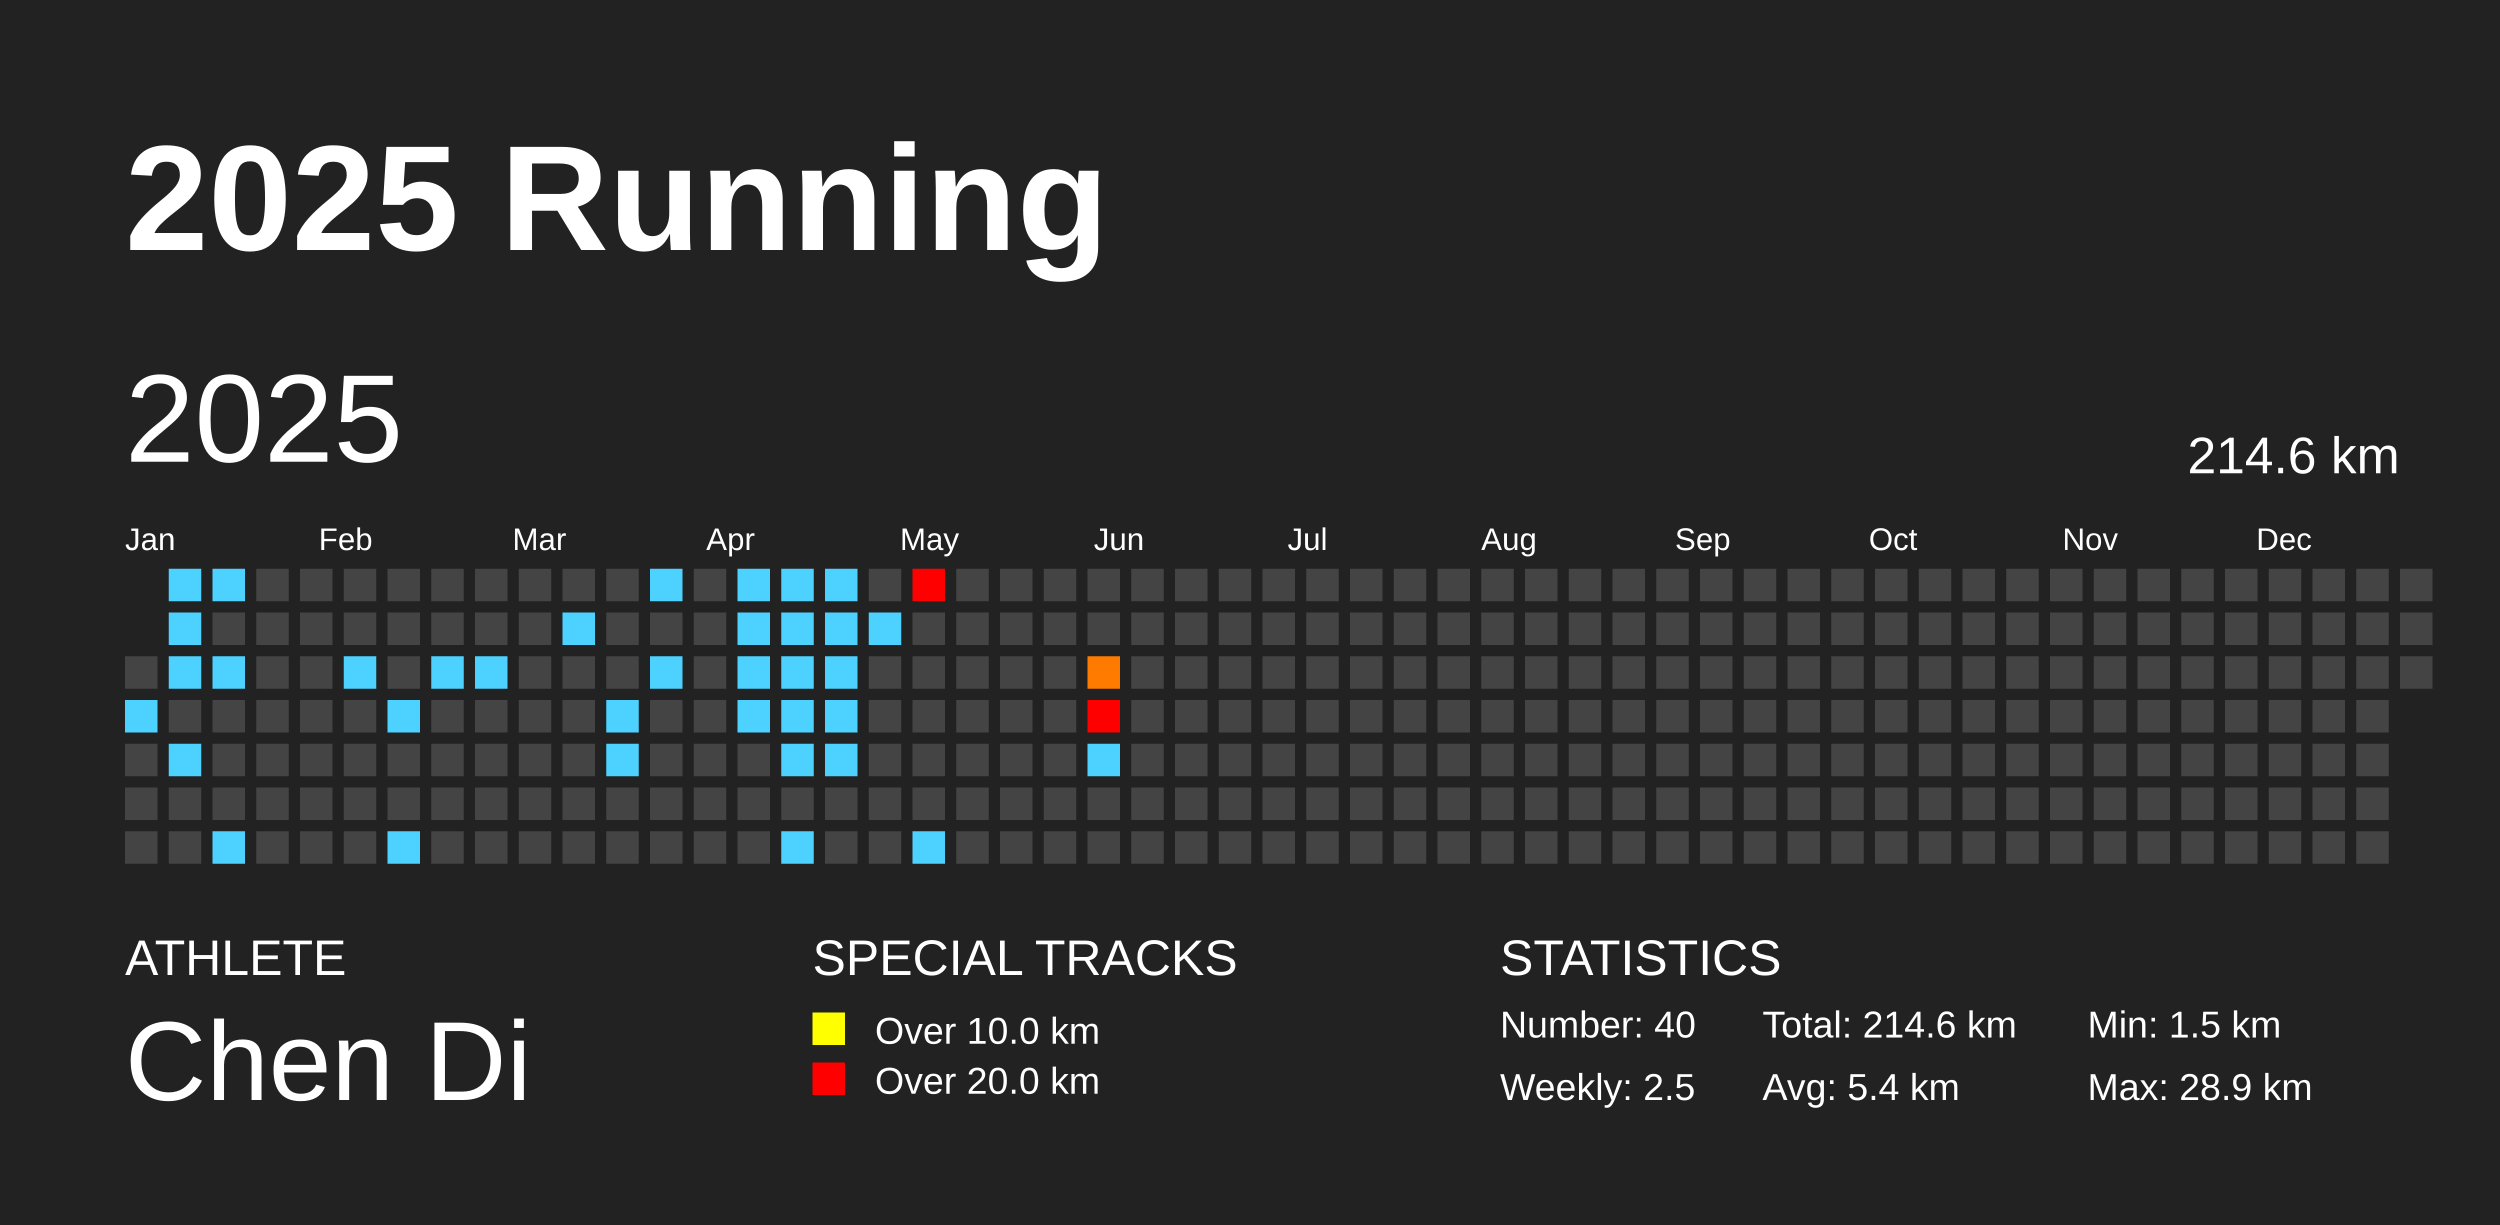
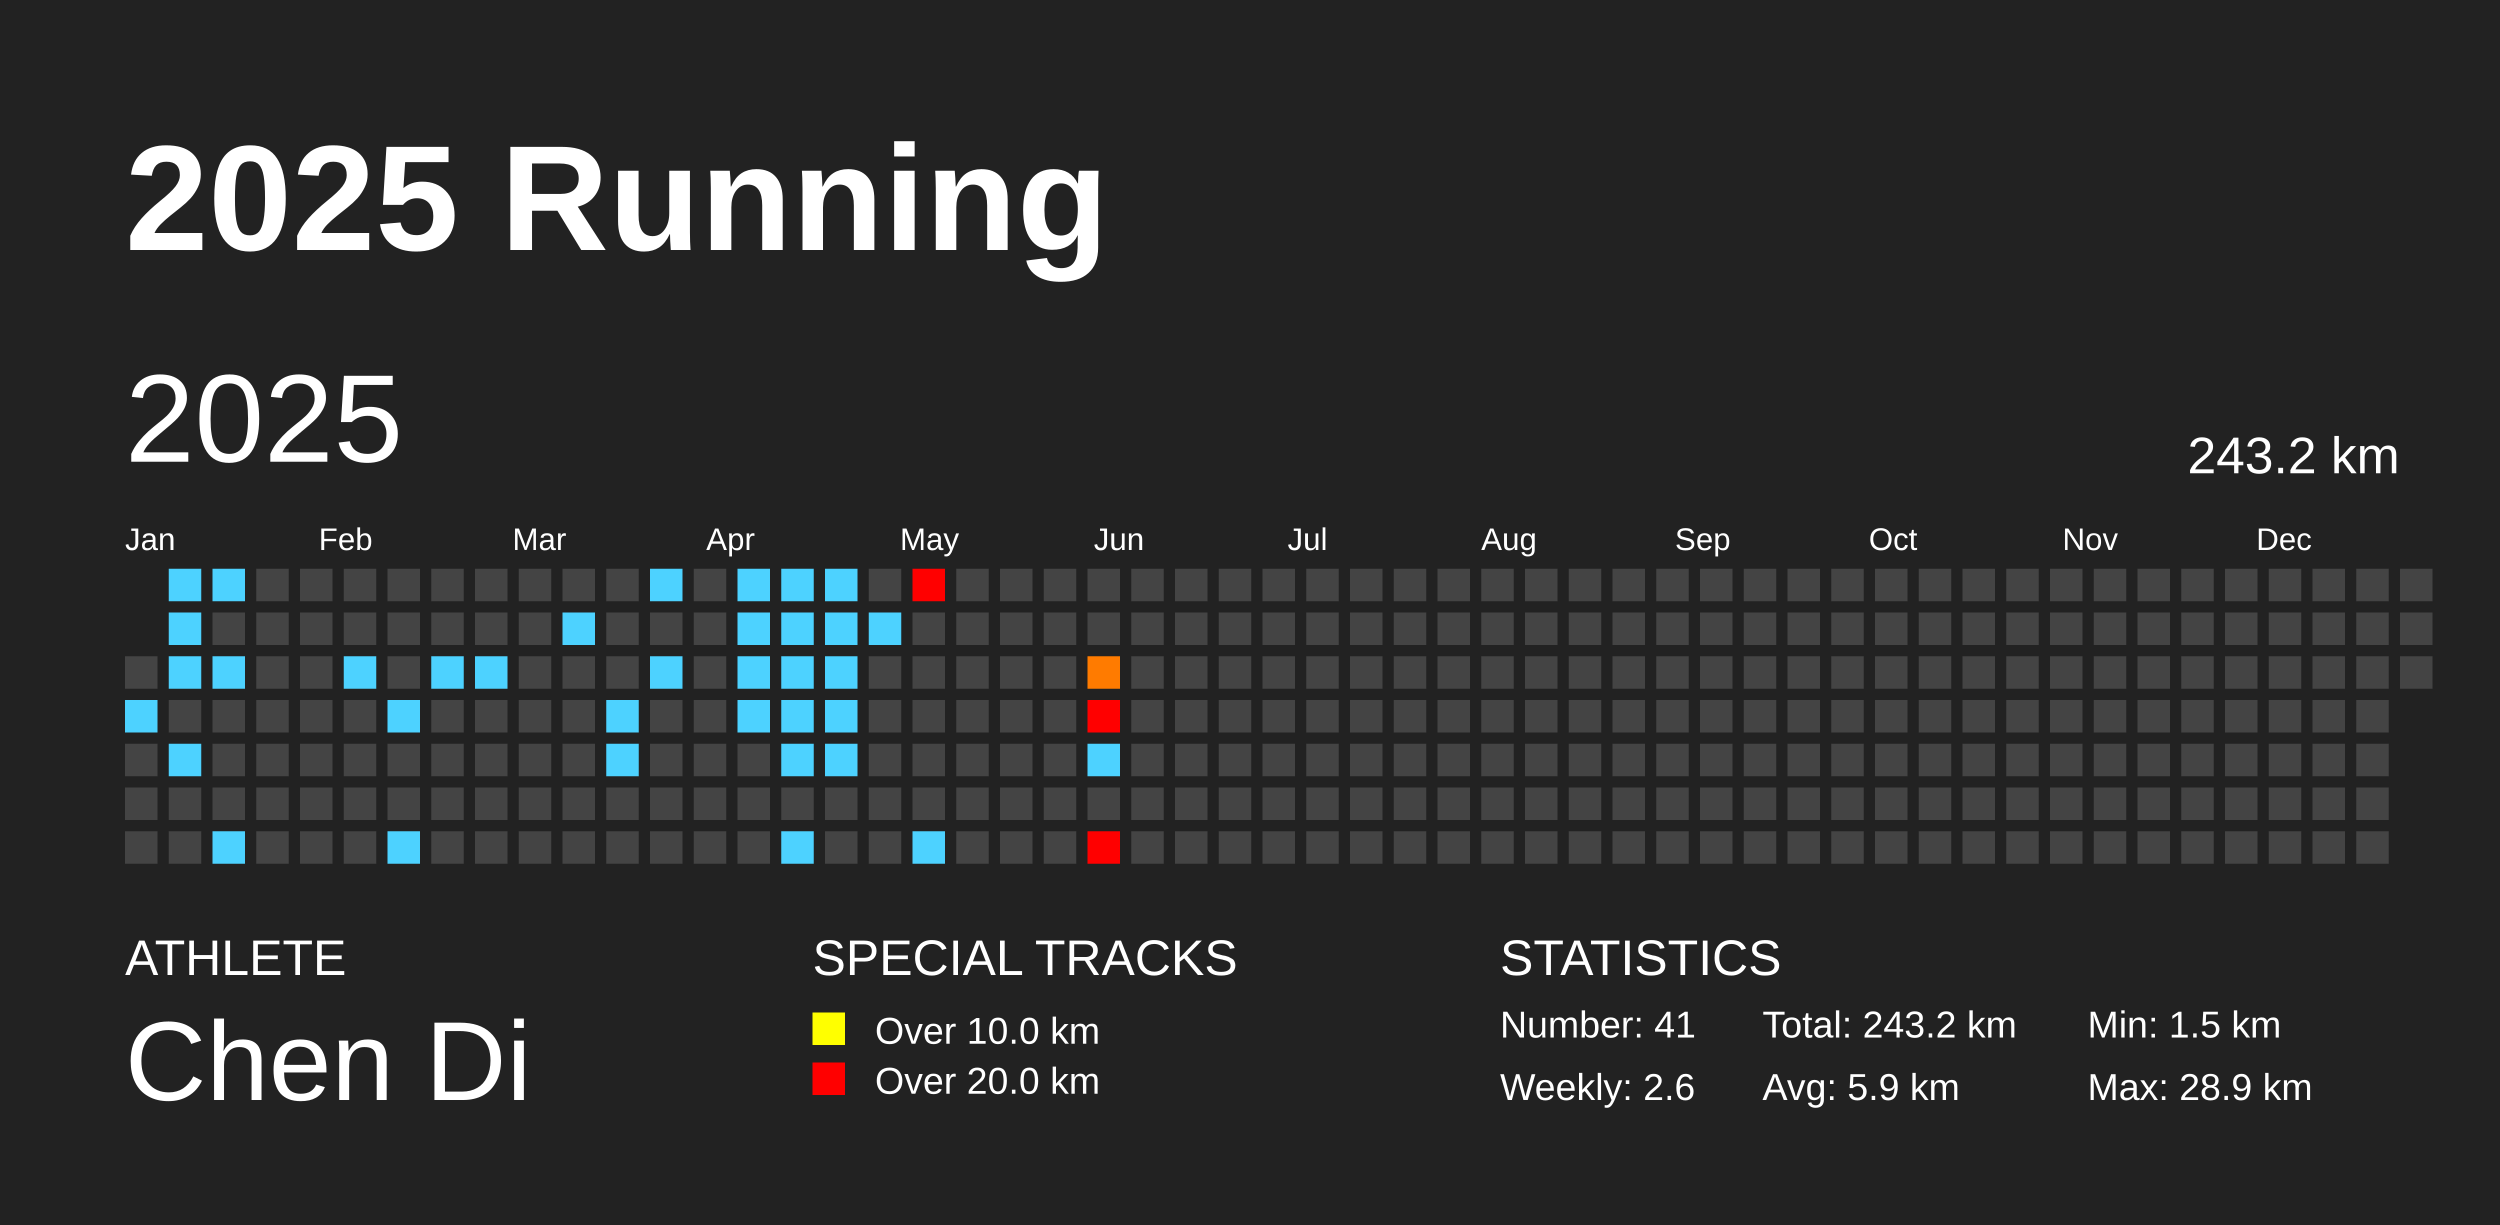
<svg xmlns="http://www.w3.org/2000/svg" baseProfile="full" height="98mm" version="1.1" viewBox="0,0,200,98" width="200mm">
  <defs />
  <rect fill="#222222" height="98" width="200" x="0" y="0" />
  <text fill="#FFFFFF" style="font-size:12px; font-family:Arial; font-weight:bold;" x="10" y="20">2025 Running</text>
  <text fill="#FFFFFF" style="font-size:4px; font-family:Arial" x="10" y="78">ATHLETE</text>
  <text fill="#FFFFFF" style="font-size:9px; font-family:Arial" x="10" y="88">Chen Di</text>
  <text fill="#FFFFFF" style="font-size:4px; font-family:Arial" x="65" y="78">SPECIAL TRACKS</text>
  <rect fill="yellow" height="2.6" width="2.6" x="65" y="81" />
  <text fill="#FFFFFF" style="font-size:3px; font-family:Arial" x="70" y="83.5">Over 10.0 km</text>
  <rect fill="red" height="2.6" width="2.6" x="65" y="85" />
  <text fill="#FFFFFF" style="font-size:3px; font-family:Arial" x="70" y="87.5">Over 20.0 km</text>
  <text fill="#FFFFFF" style="font-size:4px; font-family:Arial" x="120" y="78">STATISTICS</text>
-   <text fill="#FFFFFF" style="font-size:3px; font-family:Arial" x="120" y="83">Number: 40</text>
-   <text fill="#FFFFFF" style="font-size:3px; font-family:Arial" x="120" y="88">Weekly: 2.5</text>
-   <text fill="#FFFFFF" style="font-size:3px; font-family:Arial" x="141" y="83">Total: 214.6 km</text>
-   <text fill="#FFFFFF" style="font-size:3px; font-family:Arial" x="141" y="88">Avg: 5.4 km</text>
+   <text fill="#FFFFFF" style="font-size:3px; font-family:Arial" x="120" y="83">Number: 41</text>
+   <text fill="#FFFFFF" style="font-size:3px; font-family:Arial" x="120" y="88">Weekly: 2.6</text>
+   <text fill="#FFFFFF" style="font-size:3px; font-family:Arial" x="141" y="83">Total: 243.2 km</text>
+   <text fill="#FFFFFF" style="font-size:3px; font-family:Arial" x="141" y="88">Avg: 5.9 km</text>
  <text fill="#FFFFFF" style="font-size:3px; font-family:Arial" x="167" y="83">Min: 1.5 km</text>
  <text fill="#FFFFFF" style="font-size:3px; font-family:Arial" x="167" y="88">Max: 28.9 km</text>
  <text dominant-baseline="hanging" fill="#FFFFFF" style="font-size:10.0px; font-family:Arial;" x="10" y="30">2025</text>
-   <text dominant-baseline="hanging" fill="#FFFFFF" style="font-size:4.125px; font-family:Arial;" x="175" y="35">214.6 km</text>
+   <text dominant-baseline="hanging" fill="#FFFFFF" style="font-size:4.125px; font-family:Arial;" x="175" y="35">243.2 km</text>
  <text fill="#FFFFFF" style="font-size:2.5px; font-family:Arial" x="10.0" y="44">Jan</text>
  <text fill="#FFFFFF" style="font-size:2.5px; font-family:Arial" x="25.5" y="44">Feb</text>
  <text fill="#FFFFFF" style="font-size:2.5px; font-family:Arial" x="41.0" y="44">Mar</text>
  <text fill="#FFFFFF" style="font-size:2.5px; font-family:Arial" x="56.5" y="44">Apr</text>
  <text fill="#FFFFFF" style="font-size:2.5px; font-family:Arial" x="72.0" y="44">May</text>
  <text fill="#FFFFFF" style="font-size:2.5px; font-family:Arial" x="87.5" y="44">Jun</text>
  <text fill="#FFFFFF" style="font-size:2.5px; font-family:Arial" x="103.0" y="44">Jul</text>
  <text fill="#FFFFFF" style="font-size:2.5px; font-family:Arial" x="118.5" y="44">Aug</text>
  <text fill="#FFFFFF" style="font-size:2.5px; font-family:Arial" x="134.0" y="44">Sep</text>
  <text fill="#FFFFFF" style="font-size:2.5px; font-family:Arial" x="149.5" y="44">Oct</text>
  <text fill="#FFFFFF" style="font-size:2.5px; font-family:Arial" x="165.0" y="44">Nov</text>
  <text fill="#FFFFFF" style="font-size:2.5px; font-family:Arial" x="180.5" y="44">Dec</text>
  <rect fill="#444444" height="2.6" width="2.6" x="10.0" y="52.5" />
  <rect fill="#4dd2ff" height="2.6" width="2.6" x="10.0" y="56.0" />
  <rect fill="#444444" height="2.6" width="2.6" x="10.0" y="59.5" />
  <rect fill="#444444" height="2.6" width="2.6" x="10.0" y="63.0" />
  <rect fill="#444444" height="2.6" width="2.6" x="10.0" y="66.5" />
  <rect fill="#4dd2ff" height="2.6" width="2.6" x="13.5" y="45.5" />
  <rect fill="#4dd2ff" height="2.6" width="2.6" x="13.5" y="49.0" />
  <rect fill="#4dd2ff" height="2.6" width="2.6" x="13.5" y="52.5" />
  <rect fill="#444444" height="2.6" width="2.6" x="13.5" y="56.0" />
  <rect fill="#4dd2ff" height="2.6" width="2.6" x="13.5" y="59.5" />
  <rect fill="#444444" height="2.6" width="2.6" x="13.5" y="63.0" />
  <rect fill="#444444" height="2.6" width="2.6" x="13.5" y="66.5" />
  <rect fill="#4dd2ff" height="2.6" width="2.6" x="17.0" y="45.5" />
  <rect fill="#444444" height="2.6" width="2.6" x="17.0" y="49.0" />
  <rect fill="#4dd2ff" height="2.6" width="2.6" x="17.0" y="52.5" />
  <rect fill="#444444" height="2.6" width="2.6" x="17.0" y="56.0" />
  <rect fill="#444444" height="2.6" width="2.6" x="17.0" y="59.5" />
  <rect fill="#444444" height="2.6" width="2.6" x="17.0" y="63.0" />
  <rect fill="#4dd2ff" height="2.6" width="2.6" x="17.0" y="66.5" />
  <rect fill="#444444" height="2.6" width="2.6" x="20.5" y="45.5" />
  <rect fill="#444444" height="2.6" width="2.6" x="20.5" y="49.0" />
  <rect fill="#444444" height="2.6" width="2.6" x="20.5" y="52.5" />
  <rect fill="#444444" height="2.6" width="2.6" x="20.5" y="56.0" />
  <rect fill="#444444" height="2.6" width="2.6" x="20.5" y="59.5" />
  <rect fill="#444444" height="2.6" width="2.6" x="20.5" y="63.0" />
  <rect fill="#444444" height="2.6" width="2.6" x="20.5" y="66.5" />
  <rect fill="#444444" height="2.6" width="2.6" x="24.0" y="45.5" />
  <rect fill="#444444" height="2.6" width="2.6" x="24.0" y="49.0" />
  <rect fill="#444444" height="2.6" width="2.6" x="24.0" y="52.5" />
  <rect fill="#444444" height="2.6" width="2.6" x="24.0" y="56.0" />
  <rect fill="#444444" height="2.6" width="2.6" x="24.0" y="59.5" />
  <rect fill="#444444" height="2.6" width="2.6" x="24.0" y="63.0" />
  <rect fill="#444444" height="2.6" width="2.6" x="24.0" y="66.5" />
  <rect fill="#444444" height="2.6" width="2.6" x="27.5" y="45.5" />
  <rect fill="#444444" height="2.6" width="2.6" x="27.5" y="49.0" />
  <rect fill="#4dd2ff" height="2.6" width="2.6" x="27.5" y="52.5" />
  <rect fill="#444444" height="2.6" width="2.6" x="27.5" y="56.0" />
  <rect fill="#444444" height="2.6" width="2.6" x="27.5" y="59.5" />
  <rect fill="#444444" height="2.6" width="2.6" x="27.5" y="63.0" />
  <rect fill="#444444" height="2.6" width="2.6" x="27.5" y="66.5" />
  <rect fill="#444444" height="2.6" width="2.6" x="31.0" y="45.5" />
  <rect fill="#444444" height="2.6" width="2.6" x="31.0" y="49.0" />
  <rect fill="#444444" height="2.6" width="2.6" x="31.0" y="52.5" />
  <rect fill="#4dd2ff" height="2.6" width="2.6" x="31.0" y="56.0" />
  <rect fill="#444444" height="2.6" width="2.6" x="31.0" y="59.5" />
  <rect fill="#444444" height="2.6" width="2.6" x="31.0" y="63.0" />
  <rect fill="#4dd2ff" height="2.6" width="2.6" x="31.0" y="66.5" />
  <rect fill="#444444" height="2.6" width="2.6" x="34.5" y="45.5" />
  <rect fill="#444444" height="2.6" width="2.6" x="34.5" y="49.0" />
  <rect fill="#4dd2ff" height="2.6" width="2.6" x="34.5" y="52.5" />
  <rect fill="#444444" height="2.6" width="2.6" x="34.5" y="56.0" />
  <rect fill="#444444" height="2.6" width="2.6" x="34.5" y="59.5" />
  <rect fill="#444444" height="2.6" width="2.6" x="34.5" y="63.0" />
  <rect fill="#444444" height="2.6" width="2.6" x="34.5" y="66.5" />
  <rect fill="#444444" height="2.6" width="2.6" x="38.0" y="45.5" />
  <rect fill="#444444" height="2.6" width="2.6" x="38.0" y="49.0" />
  <rect fill="#4dd2ff" height="2.6" width="2.6" x="38.0" y="52.5" />
  <rect fill="#444444" height="2.6" width="2.6" x="38.0" y="56.0" />
  <rect fill="#444444" height="2.6" width="2.6" x="38.0" y="59.5" />
  <rect fill="#444444" height="2.6" width="2.6" x="38.0" y="63.0" />
  <rect fill="#444444" height="2.6" width="2.6" x="38.0" y="66.5" />
  <rect fill="#444444" height="2.6" width="2.6" x="41.5" y="45.5" />
  <rect fill="#444444" height="2.6" width="2.6" x="41.5" y="49.0" />
  <rect fill="#444444" height="2.6" width="2.6" x="41.5" y="52.5" />
  <rect fill="#444444" height="2.6" width="2.6" x="41.5" y="56.0" />
  <rect fill="#444444" height="2.6" width="2.6" x="41.5" y="59.5" />
  <rect fill="#444444" height="2.6" width="2.6" x="41.5" y="63.0" />
  <rect fill="#444444" height="2.6" width="2.6" x="41.5" y="66.5" />
  <rect fill="#444444" height="2.6" width="2.6" x="45.0" y="45.5" />
  <rect fill="#4dd2ff" height="2.6" width="2.6" x="45.0" y="49.0" />
  <rect fill="#444444" height="2.6" width="2.6" x="45.0" y="52.5" />
  <rect fill="#444444" height="2.6" width="2.6" x="45.0" y="56.0" />
  <rect fill="#444444" height="2.6" width="2.6" x="45.0" y="59.5" />
  <rect fill="#444444" height="2.6" width="2.6" x="45.0" y="63.0" />
  <rect fill="#444444" height="2.6" width="2.6" x="45.0" y="66.5" />
  <rect fill="#444444" height="2.6" width="2.6" x="48.5" y="45.5" />
  <rect fill="#444444" height="2.6" width="2.6" x="48.5" y="49.0" />
  <rect fill="#444444" height="2.6" width="2.6" x="48.5" y="52.5" />
  <rect fill="#4dd2ff" height="2.6" width="2.6" x="48.5" y="56.0" />
  <rect fill="#4dd2ff" height="2.6" width="2.6" x="48.5" y="59.5" />
  <rect fill="#444444" height="2.6" width="2.6" x="48.5" y="63.0" />
  <rect fill="#444444" height="2.6" width="2.6" x="48.5" y="66.5" />
  <rect fill="#4dd2ff" height="2.6" width="2.6" x="52.0" y="45.5" />
  <rect fill="#444444" height="2.6" width="2.6" x="52.0" y="49.0" />
  <rect fill="#4dd2ff" height="2.6" width="2.6" x="52.0" y="52.5" />
  <rect fill="#444444" height="2.6" width="2.6" x="52.0" y="56.0" />
  <rect fill="#444444" height="2.6" width="2.6" x="52.0" y="59.5" />
  <rect fill="#444444" height="2.6" width="2.6" x="52.0" y="63.0" />
  <rect fill="#444444" height="2.6" width="2.6" x="52.0" y="66.5" />
  <rect fill="#444444" height="2.6" width="2.6" x="55.5" y="45.5" />
  <rect fill="#444444" height="2.6" width="2.6" x="55.5" y="49.0" />
  <rect fill="#444444" height="2.6" width="2.6" x="55.5" y="52.5" />
  <rect fill="#444444" height="2.6" width="2.6" x="55.5" y="56.0" />
  <rect fill="#444444" height="2.6" width="2.6" x="55.5" y="59.5" />
  <rect fill="#444444" height="2.6" width="2.6" x="55.5" y="63.0" />
  <rect fill="#444444" height="2.6" width="2.6" x="55.5" y="66.5" />
  <rect fill="#4dd2ff" height="2.6" width="2.6" x="59.0" y="45.5" />
  <rect fill="#4dd2ff" height="2.6" width="2.6" x="59.0" y="49.0" />
  <rect fill="#4dd2ff" height="2.6" width="2.6" x="59.0" y="52.5" />
  <rect fill="#4dd2ff" height="2.6" width="2.6" x="59.0" y="56.0" />
  <rect fill="#444444" height="2.6" width="2.6" x="59.0" y="59.5" />
  <rect fill="#444444" height="2.6" width="2.6" x="59.0" y="63.0" />
  <rect fill="#444444" height="2.6" width="2.6" x="59.0" y="66.5" />
  <rect fill="#4dd2ff" height="2.6" width="2.6" x="62.5" y="45.5" />
  <rect fill="#4dd2ff" height="2.6" width="2.6" x="62.5" y="49.0" />
  <rect fill="#4dd2ff" height="2.6" width="2.6" x="62.5" y="52.5" />
  <rect fill="#4dd2ff" height="2.6" width="2.6" x="62.5" y="56.0" />
  <rect fill="#4dd2ff" height="2.6" width="2.6" x="62.5" y="59.5" />
  <rect fill="#444444" height="2.6" width="2.6" x="62.5" y="63.0" />
  <rect fill="#4dd2ff" height="2.6" width="2.6" x="62.5" y="66.5" />
  <rect fill="#4dd2ff" height="2.6" width="2.6" x="66.0" y="45.5" />
  <rect fill="#4dd2ff" height="2.6" width="2.6" x="66.0" y="49.0" />
  <rect fill="#4dd2ff" height="2.6" width="2.6" x="66.0" y="52.5" />
  <rect fill="#4dd2ff" height="2.6" width="2.6" x="66.0" y="56.0" />
  <rect fill="#4dd2ff" height="2.6" width="2.6" x="66.0" y="59.5" />
  <rect fill="#444444" height="2.6" width="2.6" x="66.0" y="63.0" />
  <rect fill="#444444" height="2.6" width="2.6" x="66.0" y="66.5" />
  <rect fill="#444444" height="2.6" width="2.6" x="69.5" y="45.5" />
  <rect fill="#4dd2ff" height="2.6" width="2.6" x="69.5" y="49.0" />
  <rect fill="#444444" height="2.6" width="2.6" x="69.5" y="52.5" />
  <rect fill="#444444" height="2.6" width="2.6" x="69.5" y="56.0" />
  <rect fill="#444444" height="2.6" width="2.6" x="69.5" y="59.5" />
  <rect fill="#444444" height="2.6" width="2.6" x="69.5" y="63.0" />
  <rect fill="#444444" height="2.6" width="2.6" x="69.5" y="66.5" />
  <rect fill="red" height="2.6" width="2.6" x="73.0" y="45.5" />
  <rect fill="#444444" height="2.6" width="2.6" x="73.0" y="49.0" />
  <rect fill="#444444" height="2.6" width="2.6" x="73.0" y="52.5" />
  <rect fill="#444444" height="2.6" width="2.6" x="73.0" y="56.0" />
  <rect fill="#444444" height="2.6" width="2.6" x="73.0" y="59.5" />
  <rect fill="#444444" height="2.6" width="2.6" x="73.0" y="63.0" />
  <rect fill="#4dd2ff" height="2.6" width="2.6" x="73.0" y="66.5" />
  <rect fill="#444444" height="2.6" width="2.6" x="76.5" y="45.5" />
  <rect fill="#444444" height="2.6" width="2.6" x="76.5" y="49.0" />
  <rect fill="#444444" height="2.6" width="2.6" x="76.5" y="52.5" />
  <rect fill="#444444" height="2.6" width="2.6" x="76.5" y="56.0" />
  <rect fill="#444444" height="2.6" width="2.6" x="76.5" y="59.5" />
  <rect fill="#444444" height="2.6" width="2.6" x="76.5" y="63.0" />
  <rect fill="#444444" height="2.6" width="2.6" x="76.5" y="66.5" />
  <rect fill="#444444" height="2.6" width="2.6" x="80.0" y="45.5" />
  <rect fill="#444444" height="2.6" width="2.6" x="80.0" y="49.0" />
  <rect fill="#444444" height="2.6" width="2.6" x="80.0" y="52.5" />
  <rect fill="#444444" height="2.6" width="2.6" x="80.0" y="56.0" />
  <rect fill="#444444" height="2.6" width="2.6" x="80.0" y="59.5" />
  <rect fill="#444444" height="2.6" width="2.6" x="80.0" y="63.0" />
  <rect fill="#444444" height="2.6" width="2.6" x="80.0" y="66.5" />
  <rect fill="#444444" height="2.6" width="2.6" x="83.5" y="45.5" />
  <rect fill="#444444" height="2.6" width="2.6" x="83.5" y="49.0" />
  <rect fill="#444444" height="2.6" width="2.6" x="83.5" y="52.5" />
  <rect fill="#444444" height="2.6" width="2.6" x="83.5" y="56.0" />
  <rect fill="#444444" height="2.6" width="2.6" x="83.5" y="59.5" />
  <rect fill="#444444" height="2.6" width="2.6" x="83.5" y="63.0" />
  <rect fill="#444444" height="2.6" width="2.6" x="83.5" y="66.5" />
  <rect fill="#444444" height="2.6" width="2.6" x="87.0" y="45.5" />
  <rect fill="#444444" height="2.6" width="2.6" x="87.0" y="49.0" />
  <rect fill="#ff7b00" height="2.6" width="2.6" x="87.0" y="52.5" />
  <rect fill="red" height="2.6" width="2.6" x="87.0" y="56.0" />
  <rect fill="#4dd2ff" height="2.6" width="2.6" x="87.0" y="59.5" />
  <rect fill="#444444" height="2.6" width="2.6" x="87.0" y="63.0" />
-   <rect fill="#444444" height="2.6" width="2.6" x="87.0" y="66.5" />
+   <rect fill="red" height="2.6" width="2.6" x="87.0" y="66.5" />
  <rect fill="#444444" height="2.6" width="2.6" x="90.5" y="45.5" />
  <rect fill="#444444" height="2.6" width="2.6" x="90.5" y="49.0" />
  <rect fill="#444444" height="2.6" width="2.6" x="90.5" y="52.5" />
  <rect fill="#444444" height="2.6" width="2.6" x="90.5" y="56.0" />
  <rect fill="#444444" height="2.6" width="2.6" x="90.5" y="59.5" />
  <rect fill="#444444" height="2.6" width="2.6" x="90.5" y="63.0" />
  <rect fill="#444444" height="2.6" width="2.6" x="90.5" y="66.5" />
  <rect fill="#444444" height="2.6" width="2.6" x="94.0" y="45.5" />
  <rect fill="#444444" height="2.6" width="2.6" x="94.0" y="49.0" />
  <rect fill="#444444" height="2.6" width="2.6" x="94.0" y="52.5" />
  <rect fill="#444444" height="2.6" width="2.6" x="94.0" y="56.0" />
  <rect fill="#444444" height="2.6" width="2.6" x="94.0" y="59.5" />
  <rect fill="#444444" height="2.6" width="2.6" x="94.0" y="63.0" />
  <rect fill="#444444" height="2.6" width="2.6" x="94.0" y="66.5" />
  <rect fill="#444444" height="2.6" width="2.6" x="97.5" y="45.5" />
  <rect fill="#444444" height="2.6" width="2.6" x="97.5" y="49.0" />
  <rect fill="#444444" height="2.6" width="2.6" x="97.5" y="52.5" />
  <rect fill="#444444" height="2.6" width="2.6" x="97.5" y="56.0" />
  <rect fill="#444444" height="2.6" width="2.6" x="97.5" y="59.5" />
  <rect fill="#444444" height="2.6" width="2.6" x="97.5" y="63.0" />
  <rect fill="#444444" height="2.6" width="2.6" x="97.5" y="66.5" />
  <rect fill="#444444" height="2.6" width="2.6" x="101.0" y="45.5" />
  <rect fill="#444444" height="2.6" width="2.6" x="101.0" y="49.0" />
  <rect fill="#444444" height="2.6" width="2.6" x="101.0" y="52.5" />
  <rect fill="#444444" height="2.6" width="2.6" x="101.0" y="56.0" />
  <rect fill="#444444" height="2.6" width="2.6" x="101.0" y="59.5" />
  <rect fill="#444444" height="2.6" width="2.6" x="101.0" y="63.0" />
  <rect fill="#444444" height="2.6" width="2.6" x="101.0" y="66.5" />
  <rect fill="#444444" height="2.6" width="2.6" x="104.5" y="45.5" />
  <rect fill="#444444" height="2.6" width="2.6" x="104.5" y="49.0" />
  <rect fill="#444444" height="2.6" width="2.6" x="104.5" y="52.5" />
  <rect fill="#444444" height="2.6" width="2.6" x="104.5" y="56.0" />
  <rect fill="#444444" height="2.6" width="2.6" x="104.5" y="59.5" />
  <rect fill="#444444" height="2.6" width="2.6" x="104.5" y="63.0" />
  <rect fill="#444444" height="2.6" width="2.6" x="104.5" y="66.5" />
  <rect fill="#444444" height="2.6" width="2.6" x="108.0" y="45.5" />
  <rect fill="#444444" height="2.6" width="2.6" x="108.0" y="49.0" />
  <rect fill="#444444" height="2.6" width="2.6" x="108.0" y="52.5" />
  <rect fill="#444444" height="2.6" width="2.6" x="108.0" y="56.0" />
  <rect fill="#444444" height="2.6" width="2.6" x="108.0" y="59.5" />
  <rect fill="#444444" height="2.6" width="2.6" x="108.0" y="63.0" />
  <rect fill="#444444" height="2.6" width="2.6" x="108.0" y="66.5" />
  <rect fill="#444444" height="2.6" width="2.6" x="111.5" y="45.5" />
  <rect fill="#444444" height="2.6" width="2.6" x="111.5" y="49.0" />
  <rect fill="#444444" height="2.6" width="2.6" x="111.5" y="52.5" />
  <rect fill="#444444" height="2.6" width="2.6" x="111.5" y="56.0" />
  <rect fill="#444444" height="2.6" width="2.6" x="111.5" y="59.5" />
  <rect fill="#444444" height="2.6" width="2.6" x="111.5" y="63.0" />
  <rect fill="#444444" height="2.6" width="2.6" x="111.5" y="66.5" />
  <rect fill="#444444" height="2.6" width="2.6" x="115.0" y="45.5" />
  <rect fill="#444444" height="2.6" width="2.6" x="115.0" y="49.0" />
  <rect fill="#444444" height="2.6" width="2.6" x="115.0" y="52.5" />
  <rect fill="#444444" height="2.6" width="2.6" x="115.0" y="56.0" />
  <rect fill="#444444" height="2.6" width="2.6" x="115.0" y="59.5" />
  <rect fill="#444444" height="2.6" width="2.6" x="115.0" y="63.0" />
  <rect fill="#444444" height="2.6" width="2.6" x="115.0" y="66.5" />
  <rect fill="#444444" height="2.6" width="2.6" x="118.5" y="45.5" />
  <rect fill="#444444" height="2.6" width="2.6" x="118.5" y="49.0" />
  <rect fill="#444444" height="2.6" width="2.6" x="118.5" y="52.5" />
  <rect fill="#444444" height="2.6" width="2.6" x="118.5" y="56.0" />
  <rect fill="#444444" height="2.6" width="2.6" x="118.5" y="59.5" />
  <rect fill="#444444" height="2.6" width="2.6" x="118.5" y="63.0" />
  <rect fill="#444444" height="2.6" width="2.6" x="118.5" y="66.5" />
  <rect fill="#444444" height="2.6" width="2.6" x="122.0" y="45.5" />
  <rect fill="#444444" height="2.6" width="2.6" x="122.0" y="49.0" />
  <rect fill="#444444" height="2.6" width="2.6" x="122.0" y="52.5" />
  <rect fill="#444444" height="2.6" width="2.6" x="122.0" y="56.0" />
  <rect fill="#444444" height="2.6" width="2.6" x="122.0" y="59.5" />
  <rect fill="#444444" height="2.6" width="2.6" x="122.0" y="63.0" />
  <rect fill="#444444" height="2.6" width="2.6" x="122.0" y="66.5" />
  <rect fill="#444444" height="2.6" width="2.6" x="125.5" y="45.5" />
  <rect fill="#444444" height="2.6" width="2.6" x="125.5" y="49.0" />
  <rect fill="#444444" height="2.6" width="2.6" x="125.5" y="52.5" />
  <rect fill="#444444" height="2.6" width="2.6" x="125.5" y="56.0" />
  <rect fill="#444444" height="2.6" width="2.6" x="125.5" y="59.5" />
  <rect fill="#444444" height="2.6" width="2.6" x="125.5" y="63.0" />
  <rect fill="#444444" height="2.6" width="2.6" x="125.5" y="66.5" />
  <rect fill="#444444" height="2.6" width="2.6" x="129.0" y="45.5" />
  <rect fill="#444444" height="2.6" width="2.6" x="129.0" y="49.0" />
  <rect fill="#444444" height="2.6" width="2.6" x="129.0" y="52.5" />
  <rect fill="#444444" height="2.6" width="2.6" x="129.0" y="56.0" />
  <rect fill="#444444" height="2.6" width="2.6" x="129.0" y="59.5" />
  <rect fill="#444444" height="2.6" width="2.6" x="129.0" y="63.0" />
  <rect fill="#444444" height="2.6" width="2.6" x="129.0" y="66.5" />
  <rect fill="#444444" height="2.6" width="2.6" x="132.5" y="45.5" />
  <rect fill="#444444" height="2.6" width="2.6" x="132.5" y="49.0" />
  <rect fill="#444444" height="2.6" width="2.6" x="132.5" y="52.5" />
  <rect fill="#444444" height="2.6" width="2.6" x="132.5" y="56.0" />
  <rect fill="#444444" height="2.6" width="2.6" x="132.5" y="59.5" />
  <rect fill="#444444" height="2.6" width="2.6" x="132.5" y="63.0" />
  <rect fill="#444444" height="2.6" width="2.6" x="132.5" y="66.5" />
  <rect fill="#444444" height="2.6" width="2.6" x="136.0" y="45.5" />
  <rect fill="#444444" height="2.6" width="2.6" x="136.0" y="49.0" />
  <rect fill="#444444" height="2.6" width="2.6" x="136.0" y="52.5" />
  <rect fill="#444444" height="2.6" width="2.6" x="136.0" y="56.0" />
  <rect fill="#444444" height="2.6" width="2.6" x="136.0" y="59.5" />
  <rect fill="#444444" height="2.6" width="2.6" x="136.0" y="63.0" />
  <rect fill="#444444" height="2.6" width="2.6" x="136.0" y="66.5" />
  <rect fill="#444444" height="2.6" width="2.6" x="139.5" y="45.5" />
  <rect fill="#444444" height="2.6" width="2.6" x="139.5" y="49.0" />
  <rect fill="#444444" height="2.6" width="2.6" x="139.5" y="52.5" />
  <rect fill="#444444" height="2.6" width="2.6" x="139.5" y="56.0" />
  <rect fill="#444444" height="2.6" width="2.6" x="139.5" y="59.5" />
  <rect fill="#444444" height="2.6" width="2.6" x="139.5" y="63.0" />
  <rect fill="#444444" height="2.6" width="2.6" x="139.5" y="66.5" />
  <rect fill="#444444" height="2.6" width="2.6" x="143.0" y="45.5" />
  <rect fill="#444444" height="2.6" width="2.6" x="143.0" y="49.0" />
  <rect fill="#444444" height="2.6" width="2.6" x="143.0" y="52.5" />
  <rect fill="#444444" height="2.6" width="2.6" x="143.0" y="56.0" />
  <rect fill="#444444" height="2.6" width="2.6" x="143.0" y="59.5" />
  <rect fill="#444444" height="2.6" width="2.6" x="143.0" y="63.0" />
  <rect fill="#444444" height="2.6" width="2.6" x="143.0" y="66.5" />
  <rect fill="#444444" height="2.6" width="2.6" x="146.5" y="45.5" />
  <rect fill="#444444" height="2.6" width="2.6" x="146.5" y="49.0" />
  <rect fill="#444444" height="2.6" width="2.6" x="146.5" y="52.5" />
  <rect fill="#444444" height="2.6" width="2.6" x="146.5" y="56.0" />
  <rect fill="#444444" height="2.6" width="2.6" x="146.5" y="59.5" />
  <rect fill="#444444" height="2.6" width="2.6" x="146.5" y="63.0" />
  <rect fill="#444444" height="2.6" width="2.6" x="146.5" y="66.5" />
  <rect fill="#444444" height="2.6" width="2.6" x="150.0" y="45.5" />
  <rect fill="#444444" height="2.6" width="2.6" x="150.0" y="49.0" />
  <rect fill="#444444" height="2.6" width="2.6" x="150.0" y="52.5" />
  <rect fill="#444444" height="2.6" width="2.6" x="150.0" y="56.0" />
  <rect fill="#444444" height="2.6" width="2.6" x="150.0" y="59.5" />
  <rect fill="#444444" height="2.6" width="2.6" x="150.0" y="63.0" />
  <rect fill="#444444" height="2.6" width="2.6" x="150.0" y="66.5" />
  <rect fill="#444444" height="2.6" width="2.6" x="153.5" y="45.5" />
  <rect fill="#444444" height="2.6" width="2.6" x="153.5" y="49.0" />
  <rect fill="#444444" height="2.6" width="2.6" x="153.5" y="52.5" />
  <rect fill="#444444" height="2.6" width="2.6" x="153.5" y="56.0" />
  <rect fill="#444444" height="2.6" width="2.6" x="153.5" y="59.5" />
  <rect fill="#444444" height="2.6" width="2.6" x="153.5" y="63.0" />
  <rect fill="#444444" height="2.6" width="2.6" x="153.5" y="66.5" />
  <rect fill="#444444" height="2.6" width="2.6" x="157.0" y="45.5" />
  <rect fill="#444444" height="2.6" width="2.6" x="157.0" y="49.0" />
  <rect fill="#444444" height="2.6" width="2.6" x="157.0" y="52.5" />
  <rect fill="#444444" height="2.6" width="2.6" x="157.0" y="56.0" />
  <rect fill="#444444" height="2.6" width="2.6" x="157.0" y="59.5" />
  <rect fill="#444444" height="2.6" width="2.6" x="157.0" y="63.0" />
  <rect fill="#444444" height="2.6" width="2.6" x="157.0" y="66.5" />
  <rect fill="#444444" height="2.6" width="2.6" x="160.5" y="45.5" />
  <rect fill="#444444" height="2.6" width="2.6" x="160.5" y="49.0" />
  <rect fill="#444444" height="2.6" width="2.6" x="160.5" y="52.5" />
  <rect fill="#444444" height="2.6" width="2.6" x="160.5" y="56.0" />
  <rect fill="#444444" height="2.6" width="2.6" x="160.5" y="59.5" />
  <rect fill="#444444" height="2.6" width="2.6" x="160.5" y="63.0" />
  <rect fill="#444444" height="2.6" width="2.6" x="160.5" y="66.5" />
  <rect fill="#444444" height="2.6" width="2.6" x="164.0" y="45.5" />
  <rect fill="#444444" height="2.6" width="2.6" x="164.0" y="49.0" />
  <rect fill="#444444" height="2.6" width="2.6" x="164.0" y="52.5" />
  <rect fill="#444444" height="2.6" width="2.6" x="164.0" y="56.0" />
  <rect fill="#444444" height="2.6" width="2.6" x="164.0" y="59.5" />
  <rect fill="#444444" height="2.6" width="2.6" x="164.0" y="63.0" />
  <rect fill="#444444" height="2.6" width="2.6" x="164.0" y="66.5" />
  <rect fill="#444444" height="2.6" width="2.6" x="167.5" y="45.5" />
  <rect fill="#444444" height="2.6" width="2.6" x="167.5" y="49.0" />
  <rect fill="#444444" height="2.6" width="2.6" x="167.5" y="52.5" />
  <rect fill="#444444" height="2.6" width="2.6" x="167.5" y="56.0" />
  <rect fill="#444444" height="2.6" width="2.6" x="167.5" y="59.5" />
  <rect fill="#444444" height="2.6" width="2.6" x="167.5" y="63.0" />
  <rect fill="#444444" height="2.6" width="2.6" x="167.5" y="66.5" />
  <rect fill="#444444" height="2.6" width="2.6" x="171.0" y="45.5" />
  <rect fill="#444444" height="2.6" width="2.6" x="171.0" y="49.0" />
  <rect fill="#444444" height="2.6" width="2.6" x="171.0" y="52.5" />
  <rect fill="#444444" height="2.6" width="2.6" x="171.0" y="56.0" />
  <rect fill="#444444" height="2.6" width="2.6" x="171.0" y="59.5" />
  <rect fill="#444444" height="2.6" width="2.6" x="171.0" y="63.0" />
  <rect fill="#444444" height="2.6" width="2.6" x="171.0" y="66.5" />
  <rect fill="#444444" height="2.6" width="2.6" x="174.5" y="45.5" />
  <rect fill="#444444" height="2.6" width="2.6" x="174.5" y="49.0" />
  <rect fill="#444444" height="2.6" width="2.6" x="174.5" y="52.5" />
  <rect fill="#444444" height="2.6" width="2.6" x="174.5" y="56.0" />
  <rect fill="#444444" height="2.6" width="2.6" x="174.5" y="59.5" />
  <rect fill="#444444" height="2.6" width="2.6" x="174.5" y="63.0" />
  <rect fill="#444444" height="2.6" width="2.6" x="174.5" y="66.5" />
  <rect fill="#444444" height="2.6" width="2.6" x="178.0" y="45.5" />
  <rect fill="#444444" height="2.6" width="2.6" x="178.0" y="49.0" />
  <rect fill="#444444" height="2.6" width="2.6" x="178.0" y="52.5" />
  <rect fill="#444444" height="2.6" width="2.6" x="178.0" y="56.0" />
  <rect fill="#444444" height="2.6" width="2.6" x="178.0" y="59.5" />
  <rect fill="#444444" height="2.6" width="2.6" x="178.0" y="63.0" />
  <rect fill="#444444" height="2.6" width="2.6" x="178.0" y="66.5" />
  <rect fill="#444444" height="2.6" width="2.6" x="181.5" y="45.5" />
  <rect fill="#444444" height="2.6" width="2.6" x="181.5" y="49.0" />
  <rect fill="#444444" height="2.6" width="2.6" x="181.5" y="52.5" />
  <rect fill="#444444" height="2.6" width="2.6" x="181.5" y="56.0" />
  <rect fill="#444444" height="2.6" width="2.6" x="181.5" y="59.5" />
  <rect fill="#444444" height="2.6" width="2.6" x="181.5" y="63.0" />
  <rect fill="#444444" height="2.6" width="2.6" x="181.5" y="66.5" />
  <rect fill="#444444" height="2.6" width="2.6" x="185.0" y="45.5" />
  <rect fill="#444444" height="2.6" width="2.6" x="185.0" y="49.0" />
  <rect fill="#444444" height="2.6" width="2.6" x="185.0" y="52.5" />
  <rect fill="#444444" height="2.6" width="2.6" x="185.0" y="56.0" />
  <rect fill="#444444" height="2.6" width="2.6" x="185.0" y="59.5" />
  <rect fill="#444444" height="2.6" width="2.6" x="185.0" y="63.0" />
  <rect fill="#444444" height="2.6" width="2.6" x="185.0" y="66.5" />
  <rect fill="#444444" height="2.6" width="2.6" x="188.5" y="45.5" />
  <rect fill="#444444" height="2.6" width="2.6" x="188.5" y="49.0" />
  <rect fill="#444444" height="2.6" width="2.6" x="188.5" y="52.5" />
  <rect fill="#444444" height="2.6" width="2.6" x="188.5" y="56.0" />
  <rect fill="#444444" height="2.6" width="2.6" x="188.5" y="59.5" />
  <rect fill="#444444" height="2.6" width="2.6" x="188.5" y="63.0" />
  <rect fill="#444444" height="2.6" width="2.6" x="188.5" y="66.5" />
  <rect fill="#444444" height="2.6" width="2.6" x="192.0" y="45.5" />
  <rect fill="#444444" height="2.6" width="2.6" x="192.0" y="49.0" />
  <rect fill="#444444" height="2.6" width="2.6" x="192.0" y="52.5" />
</svg>
